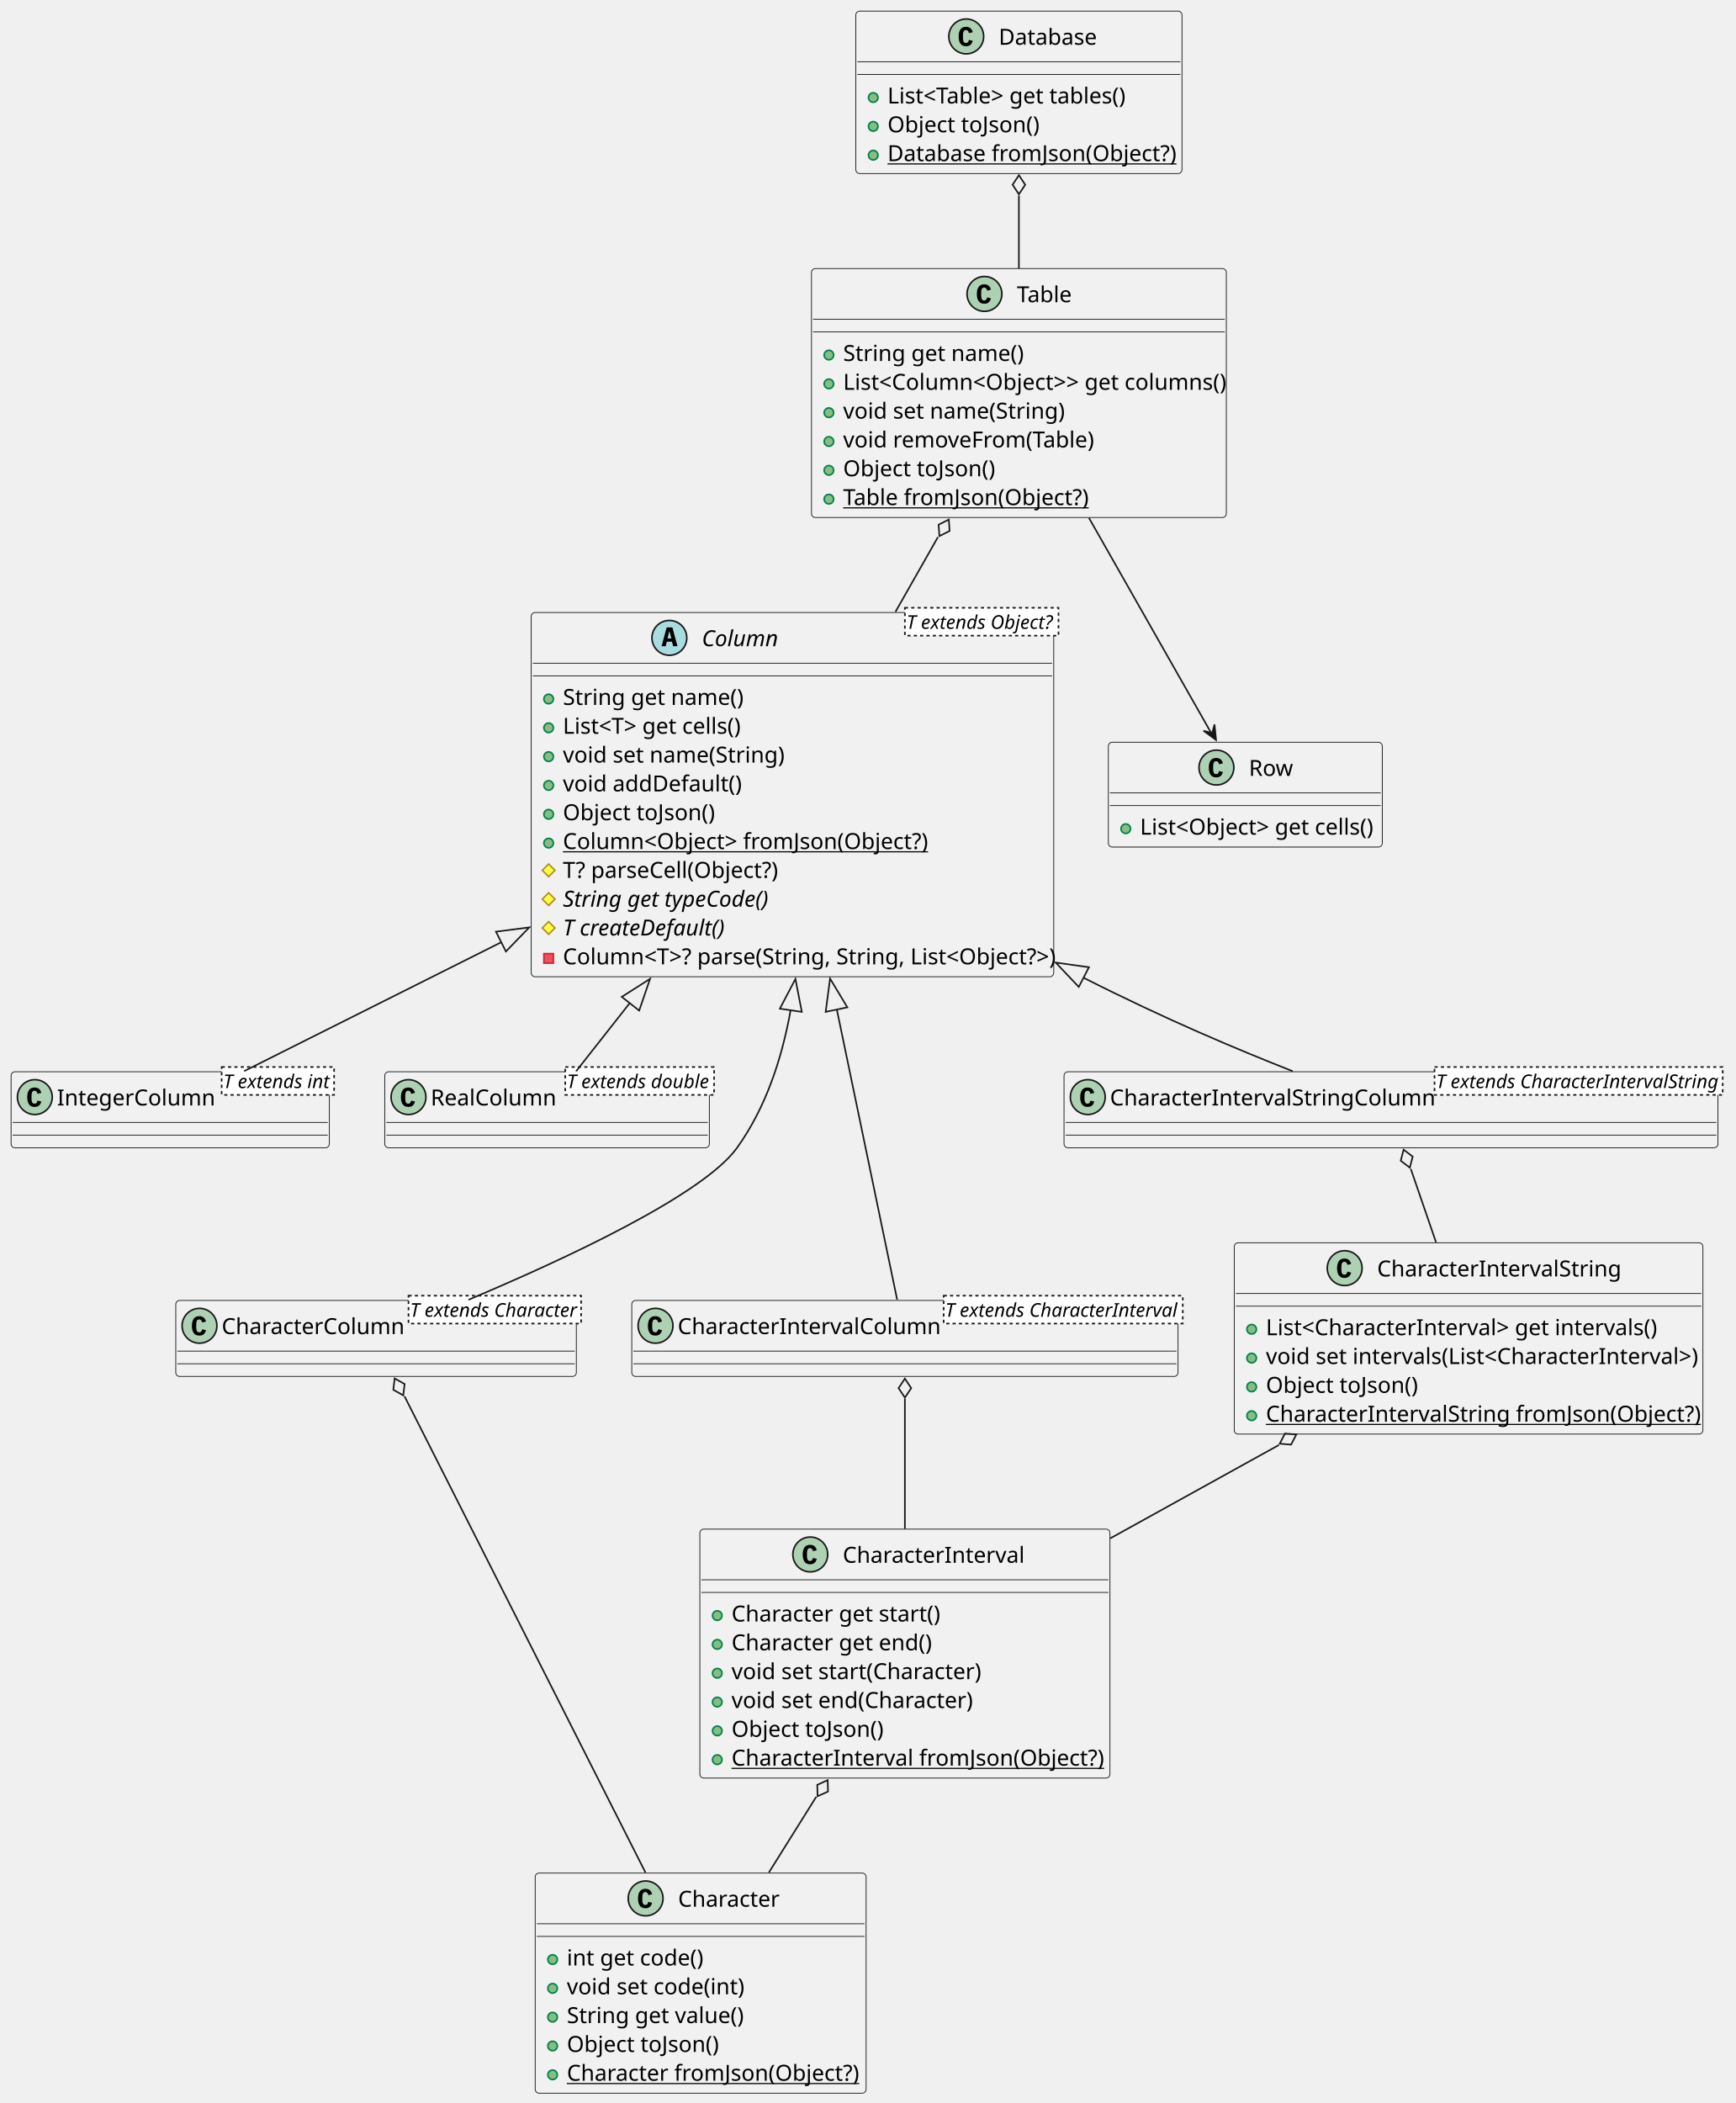
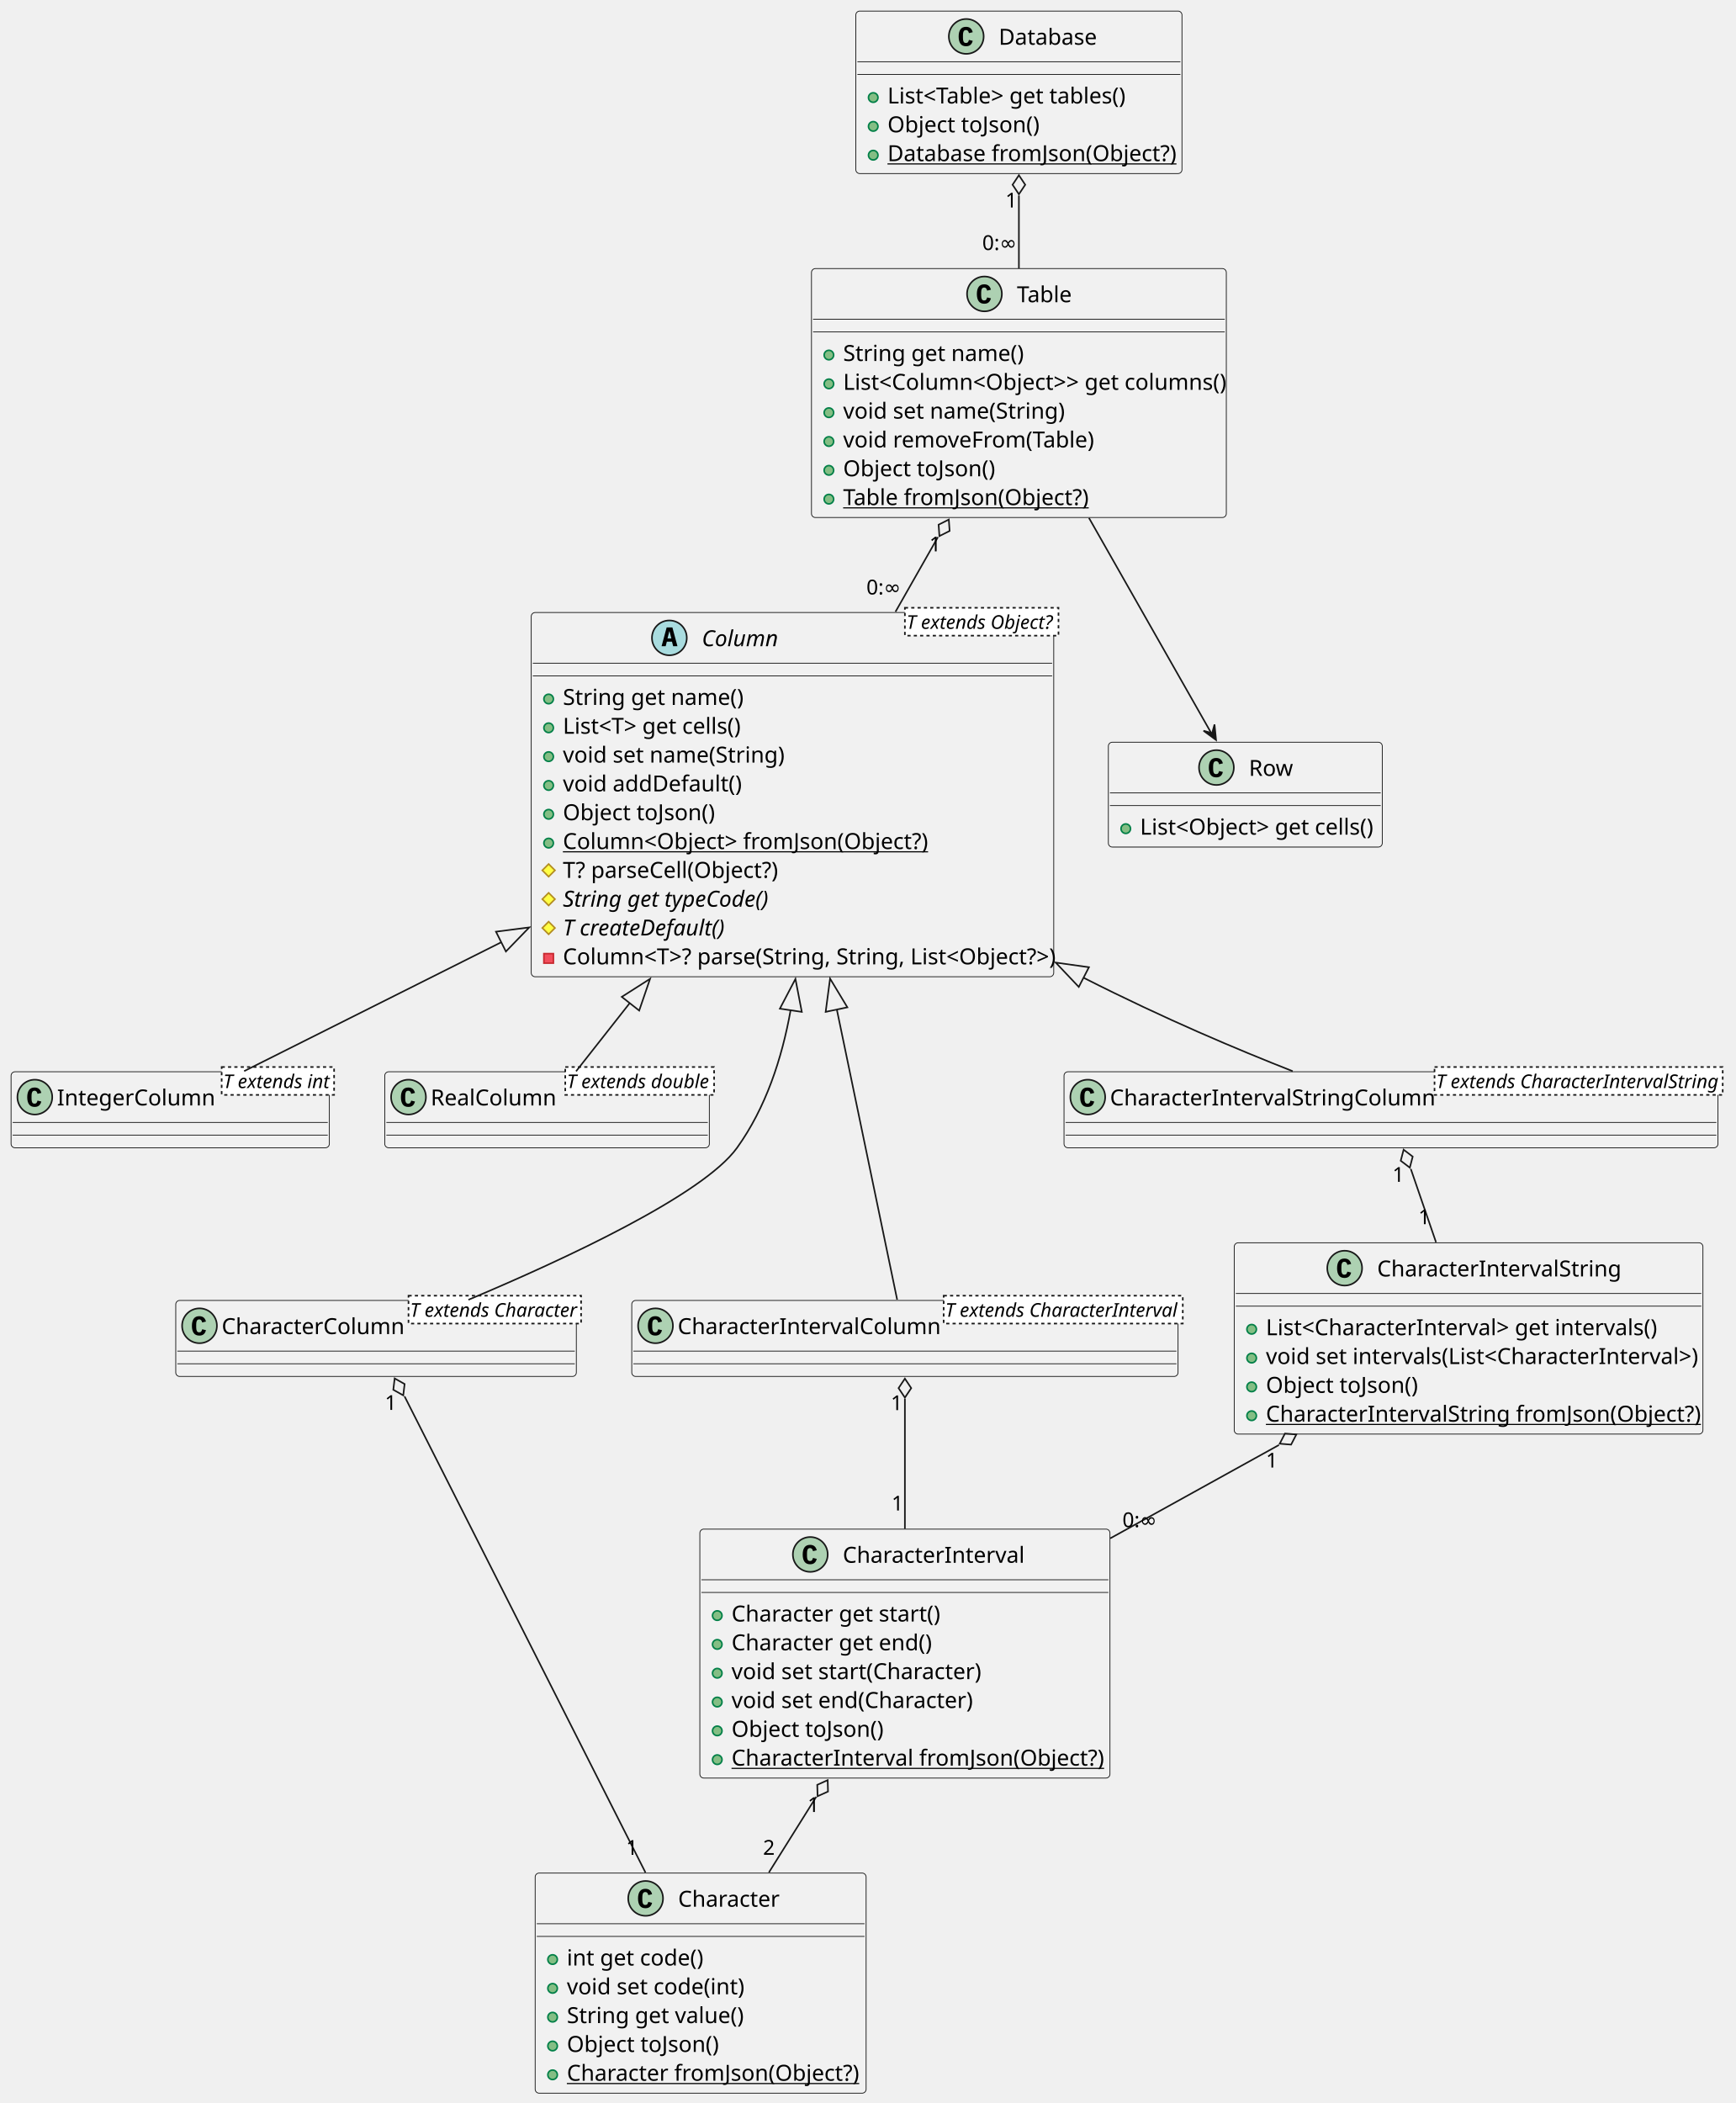
<svg xmlns="http://www.w3.org/2000/svg" contentStyleType="text/css" height="1328px" preserveAspectRatio="none" style="width:1096px;height:1328px;background:#FFFFFF;" version="1.1" viewBox="0 0 1096 1328" width="1096px" zoomAndPan="magnify">
  <defs />
  <g>
    <g id="elem_Character">
      <rect codeLine="2" fill="#F1F1F1" height="139" id="Character" rx="2.5" ry="2.5" style="stroke:#181818;stroke-width:0.5;" width="209" x="338" y="1182.8" />
      <ellipse cx="407.75" cy="1198.8" fill="#ADD1B2" rx="11" ry="11" style="stroke:#181818;stroke-width:1.0;" />
      <path d="M407.625,1205.003 Q405.234,1205.003 404.094,1203.394 Q402.953,1201.784 402.953,1198.862 Q402.953,1195.941 404.094,1194.347 Q405.234,1192.737 407.625,1192.737 Q408.547,1192.737 409.25,1192.987 Q409.953,1193.222 410.453,1193.675 Q410.969,1194.112 411.297,1194.737 Q411.641,1195.362 411.828,1196.144 L409.438,1196.722 Q409.344,1196.3 409.203,1195.941 Q409.062,1195.581 408.844,1195.331 Q408.641,1195.081 408.328,1194.941 Q408.016,1194.784 407.578,1194.784 Q406.531,1194.784 406.094,1195.597 Q405.672,1196.409 405.672,1197.831 L405.672,1199.909 Q405.672,1201.331 406.094,1202.144 Q406.531,1202.941 407.578,1202.941 Q408.453,1202.941 408.844,1202.409 Q409.25,1201.862 409.438,1201.003 L411.828,1201.581 Q411.641,1202.362 411.297,1203.003 Q410.969,1203.628 410.453,1204.081 Q409.953,1204.534 409.25,1204.769 Q408.547,1205.003 407.625,1205.003 Z " fill="#000000" />
      <text fill="#000000" font-family="sans-serif" font-size="14" lengthAdjust="spacing" textLength="61" x="428.25" y="1204.05">Character</text>
      <line style="stroke:#181818;stroke-width:0.5;" x1="339" x2="546" y1="1214.8" y2="1214.8" />
      <line style="stroke:#181818;stroke-width:0.5;" x1="339" x2="546" y1="1222.8" y2="1222.8" />
      <ellipse cx="349" cy="1237.4" fill="#84BE84" rx="3" ry="3" style="stroke:#038048;stroke-width:1.0;" />
      <text fill="#000000" font-family="sans-serif" font-size="14" lengthAdjust="spacing" textLength="84" x="358" y="1241.15">int get code()</text>
      <ellipse cx="349" cy="1255.6" fill="#84BE84" rx="3" ry="3" style="stroke:#038048;stroke-width:1.0;" />
      <text fill="#000000" font-family="sans-serif" font-size="14" lengthAdjust="spacing" textLength="111" x="358" y="1259.35">void set code(int)</text>
      <ellipse cx="349" cy="1273.8" fill="#84BE84" rx="3" ry="3" style="stroke:#038048;stroke-width:1.0;" />
      <text fill="#000000" font-family="sans-serif" font-size="14" lengthAdjust="spacing" textLength="107" x="358" y="1277.55">String get value()</text>
      <ellipse cx="349" cy="1292" fill="#84BE84" rx="3" ry="3" style="stroke:#038048;stroke-width:1.0;" />
      <text fill="#000000" font-family="sans-serif" font-size="14" lengthAdjust="spacing" textLength="98" x="358" y="1295.75">Object toJson()</text>
      <ellipse cx="349" cy="1310.2" fill="#84BE84" rx="3" ry="3" style="stroke:#038048;stroke-width:1.0;" />
      <text fill="#000000" font-family="sans-serif" font-size="14" lengthAdjust="spacing" text-decoration="underline" textLength="183" x="358" y="1313.95">Character fromJson(Object?)</text>
    </g>
    <g id="elem_CharacterInterval">
      <rect codeLine="10" fill="#F1F1F1" height="157.2" id="CharacterInterval" rx="2.5" ry="2.5" style="stroke:#181818;stroke-width:0.5;" width="259" x="442" y="965.6" />
      <ellipse cx="511.75" cy="981.6" fill="#ADD1B2" rx="11" ry="11" style="stroke:#181818;stroke-width:1.0;" />
      <path d="M511.625,987.803 Q509.234,987.803 508.094,986.194 Q506.953,984.584 506.953,981.663 Q506.953,978.741 508.094,977.147 Q509.234,975.538 511.625,975.538 Q512.547,975.538 513.25,975.788 Q513.953,976.022 514.453,976.475 Q514.969,976.913 515.297,977.538 Q515.641,978.163 515.828,978.944 L513.438,979.522 Q513.344,979.1 513.203,978.741 Q513.062,978.381 512.844,978.131 Q512.641,977.881 512.328,977.741 Q512.016,977.584 511.578,977.584 Q510.531,977.584 510.094,978.397 Q509.672,979.209 509.672,980.631 L509.672,982.709 Q509.672,984.131 510.094,984.944 Q510.531,985.741 511.578,985.741 Q512.453,985.741 512.844,985.209 Q513.25,984.663 513.438,983.803 L515.828,984.381 Q515.641,985.163 515.297,985.803 Q514.969,986.428 514.453,986.881 Q513.953,987.334 513.25,987.569 Q512.547,987.803 511.625,987.803 Z " fill="#000000" />
      <text fill="#000000" font-family="sans-serif" font-size="14" lengthAdjust="spacing" textLength="111" x="532.25" y="986.85">CharacterInterval</text>
      <line style="stroke:#181818;stroke-width:0.5;" x1="443" x2="700" y1="997.6" y2="997.6" />
      <line style="stroke:#181818;stroke-width:0.5;" x1="443" x2="700" y1="1005.6" y2="1005.6" />
      <ellipse cx="453" cy="1020.2" fill="#84BE84" rx="3" ry="3" style="stroke:#038048;stroke-width:1.0;" />
      <text fill="#000000" font-family="sans-serif" font-size="14" lengthAdjust="spacing" textLength="126" x="462" y="1023.95">Character get start()</text>
      <ellipse cx="453" cy="1038.4" fill="#84BE84" rx="3" ry="3" style="stroke:#038048;stroke-width:1.0;" />
      <text fill="#000000" font-family="sans-serif" font-size="14" lengthAdjust="spacing" textLength="121" x="462" y="1042.15">Character get end()</text>
      <ellipse cx="453" cy="1056.6" fill="#84BE84" rx="3" ry="3" style="stroke:#038048;stroke-width:1.0;" />
      <text fill="#000000" font-family="sans-serif" font-size="14" lengthAdjust="spacing" textLength="153" x="462" y="1060.35">void set start(Character)</text>
      <ellipse cx="453" cy="1074.8" fill="#84BE84" rx="3" ry="3" style="stroke:#038048;stroke-width:1.0;" />
      <text fill="#000000" font-family="sans-serif" font-size="14" lengthAdjust="spacing" textLength="148" x="462" y="1078.55">void set end(Character)</text>
      <ellipse cx="453" cy="1093" fill="#84BE84" rx="3" ry="3" style="stroke:#038048;stroke-width:1.0;" />
      <text fill="#000000" font-family="sans-serif" font-size="14" lengthAdjust="spacing" textLength="98" x="462" y="1096.75">Object toJson()</text>
      <ellipse cx="453" cy="1111.2" fill="#84BE84" rx="3" ry="3" style="stroke:#038048;stroke-width:1.0;" />
      <text fill="#000000" font-family="sans-serif" font-size="14" lengthAdjust="spacing" text-decoration="underline" textLength="233" x="462" y="1114.949">CharacterInterval fromJson(Object?)</text>
    </g>
    <g id="elem_CharacterIntervalString">
      <rect codeLine="21" fill="#F1F1F1" height="120.8" id="CharacterIntervalString" rx="2.5" ry="2.5" style="stroke:#181818;stroke-width:0.5;" width="296" x="779.5" y="784.8" />
      <ellipse cx="849.25" cy="800.8" fill="#ADD1B2" rx="11" ry="11" style="stroke:#181818;stroke-width:1.0;" />
      <path d="M849.125,807.003 Q846.734,807.003 845.594,805.394 Q844.453,803.784 844.453,800.862 Q844.453,797.941 845.594,796.347 Q846.734,794.737 849.125,794.737 Q850.047,794.737 850.75,794.987 Q851.453,795.222 851.953,795.675 Q852.469,796.112 852.797,796.737 Q853.141,797.362 853.328,798.144 L850.938,798.722 Q850.844,798.3 850.703,797.941 Q850.562,797.581 850.344,797.331 Q850.141,797.081 849.828,796.941 Q849.516,796.784 849.078,796.784 Q848.031,796.784 847.594,797.597 Q847.172,798.409 847.172,799.831 L847.172,801.909 Q847.172,803.331 847.594,804.144 Q848.031,804.941 849.078,804.941 Q849.953,804.941 850.344,804.409 Q850.75,803.862 850.938,803.003 L853.328,803.581 Q853.141,804.362 852.797,805.003 Q852.469,805.628 851.953,806.081 Q851.453,806.534 850.75,806.769 Q850.047,807.003 849.125,807.003 Z " fill="#000000" />
      <text fill="#000000" font-family="sans-serif" font-size="14" lengthAdjust="spacing" textLength="148" x="869.75" y="806.05">CharacterIntervalString</text>
      <line style="stroke:#181818;stroke-width:0.5;" x1="780.5" x2="1074.5" y1="816.8" y2="816.8" />
      <line style="stroke:#181818;stroke-width:0.5;" x1="780.5" x2="1074.5" y1="824.8" y2="824.8" />
      <ellipse cx="790.5" cy="839.4" fill="#84BE84" rx="3" ry="3" style="stroke:#038048;stroke-width:1.0;" />
      <text fill="#000000" font-family="sans-serif" font-size="14" lengthAdjust="spacing" textLength="241" x="799.5" y="843.15">List&lt;CharacterInterval&gt; get intervals()</text>
      <ellipse cx="790.5" cy="857.6" fill="#84BE84" rx="3" ry="3" style="stroke:#038048;stroke-width:1.0;" />
      <text fill="#000000" font-family="sans-serif" font-size="14" lengthAdjust="spacing" textLength="268" x="799.5" y="861.35">void set intervals(List&lt;CharacterInterval&gt;)</text>
      <ellipse cx="790.5" cy="875.8" fill="#84BE84" rx="3" ry="3" style="stroke:#038048;stroke-width:1.0;" />
      <text fill="#000000" font-family="sans-serif" font-size="14" lengthAdjust="spacing" textLength="98" x="799.5" y="879.55">Object toJson()</text>
      <ellipse cx="790.5" cy="894" fill="#84BE84" rx="3" ry="3" style="stroke:#038048;stroke-width:1.0;" />
      <text fill="#000000" font-family="sans-serif" font-size="14" lengthAdjust="spacing" text-decoration="underline" textLength="270" x="799.5" y="897.75">CharacterIntervalString fromJson(Object?)</text>
    </g>
    <g id="elem_Column">
      <rect codeLine="30" fill="#F1F1F1" height="229.999" id="Column" rx="2.5" ry="2.5" style="stroke:#181818;stroke-width:0.5;" width="330" x="335.5" y="386.8" />
      <ellipse cx="422.75" cy="402.8" fill="#A9DCDF" rx="11" ry="11" style="stroke:#181818;stroke-width:1.0;" />
      <path d="M425.141,408.05 L424.391,405.191 L421.156,405.191 L420.422,408.05 L417.828,408.05 L421.047,396.191 L424.656,396.191 L427.859,408.05 L425.141,408.05 Z M422.844,398.644 L422.719,398.644 L421.562,403.144 L424,403.144 L422.844,398.644 Z " fill="#000000" />
      <text fill="#000000" font-family="sans-serif" font-size="14" font-style="italic" lengthAdjust="spacing" textLength="48" x="443.25" y="408.05">Column</text>
      <rect fill="#FFFFFF" height="17.6" style="stroke:#181818;stroke-width:1.0;stroke-dasharray:2.0,2.0;" width="97" x="571.5" y="383.8" />
      <text fill="#000000" font-family="sans-serif" font-size="12" font-style="italic" lengthAdjust="spacing" textLength="95" x="572.5" y="397.1">T extends Object?</text>
      <line style="stroke:#181818;stroke-width:0.5;" x1="336.5" x2="664.5" y1="418.8" y2="418.8" />
      <line style="stroke:#181818;stroke-width:0.5;" x1="336.5" x2="664.5" y1="426.8" y2="426.8" />
      <ellipse cx="346.5" cy="441.4" fill="#84BE84" rx="3" ry="3" style="stroke:#038048;stroke-width:1.0;" />
      <text fill="#000000" font-family="sans-serif" font-size="14" lengthAdjust="spacing" textLength="108" x="355.5" y="445.15">String get name()</text>
      <ellipse cx="346.5" cy="459.6" fill="#84BE84" rx="3" ry="3" style="stroke:#038048;stroke-width:1.0;" />
      <text fill="#000000" font-family="sans-serif" font-size="14" lengthAdjust="spacing" textLength="113" x="355.5" y="463.35">List&lt;T&gt; get cells()</text>
      <ellipse cx="346.5" cy="477.8" fill="#84BE84" rx="3" ry="3" style="stroke:#038048;stroke-width:1.0;" />
      <text fill="#000000" font-family="sans-serif" font-size="14" lengthAdjust="spacing" textLength="135" x="355.5" y="481.55">void set name(String)</text>
      <ellipse cx="346.5" cy="496" fill="#84BE84" rx="3" ry="3" style="stroke:#038048;stroke-width:1.0;" />
      <text fill="#000000" font-family="sans-serif" font-size="14" lengthAdjust="spacing" textLength="109" x="355.5" y="499.75">void addDefault()</text>
      <ellipse cx="346.5" cy="514.2" fill="#84BE84" rx="3" ry="3" style="stroke:#038048;stroke-width:1.0;" />
      <text fill="#000000" font-family="sans-serif" font-size="14" lengthAdjust="spacing" textLength="98" x="355.5" y="517.95">Object toJson()</text>
      <ellipse cx="346.5" cy="532.4" fill="#84BE84" rx="3" ry="3" style="stroke:#038048;stroke-width:1.0;" />
      <text fill="#000000" font-family="sans-serif" font-size="14" lengthAdjust="spacing" text-decoration="underline" textLength="229" x="355.5" y="536.149">Column&lt;Object&gt; fromJson(Object?)</text>
      <polygon fill="#FFFF44" points="346.5,545.6,350.5,549.6,346.5,553.6,342.5,549.6" style="stroke:#B38D22;stroke-width:1.0;" />
      <text fill="#000000" font-family="sans-serif" font-size="14" lengthAdjust="spacing" textLength="137" x="355.5" y="554.35">T? parseCell(Object?)</text>
      <polygon fill="#FFFF44" points="346.5,563.799,350.5,567.799,346.5,571.799,342.5,567.799" style="stroke:#B38D22;stroke-width:1.0;" />
      <text fill="#000000" font-family="sans-serif" font-size="14" font-style="italic" lengthAdjust="spacing" textLength="127" x="355.5" y="572.549">String get typeCode()</text>
      <polygon fill="#FFFF44" points="346.5,581.999,350.5,585.999,346.5,589.999,342.5,585.999" style="stroke:#B38D22;stroke-width:1.0;" />
      <text fill="#000000" font-family="sans-serif" font-size="14" font-style="italic" lengthAdjust="spacing" textLength="103" x="355.5" y="590.749">T createDefault()</text>
      <rect fill="#F24D5C" height="6" style="stroke:#C82930;stroke-width:1.0;" width="6" x="343.5" y="602.199" />
      <text fill="#000000" font-family="sans-serif" font-size="14" lengthAdjust="spacing" textLength="304" x="355.5" y="608.949">Column&lt;T&gt;? parse(String, String, List&lt;Object?&gt;)</text>
    </g>
    <g id="elem_IntegerColumn">
      <rect codeLine="43" fill="#F1F1F1" height="48" id="IntegerColumn" rx="2.5" ry="2.5" style="stroke:#181818;stroke-width:0.5;" width="201" x="7" y="676.8" />
      <ellipse cx="22" cy="692.8" fill="#ADD1B2" rx="11" ry="11" style="stroke:#181818;stroke-width:1.0;" />
      <path d="M21.875,699.003 Q19.484,699.003 18.344,697.394 Q17.203,695.784 17.203,692.862 Q17.203,689.941 18.344,688.347 Q19.484,686.737 21.875,686.737 Q22.797,686.737 23.5,686.987 Q24.203,687.222 24.703,687.675 Q25.219,688.112 25.547,688.737 Q25.891,689.362 26.078,690.144 L23.688,690.722 Q23.594,690.3 23.453,689.941 Q23.312,689.581 23.094,689.331 Q22.891,689.081 22.578,688.941 Q22.266,688.784 21.828,688.784 Q20.781,688.784 20.344,689.597 Q19.922,690.409 19.922,691.831 L19.922,693.909 Q19.922,695.331 20.344,696.144 Q20.781,696.941 21.828,696.941 Q22.703,696.941 23.094,696.409 Q23.5,695.862 23.688,695.003 L26.078,695.581 Q25.891,696.362 25.547,697.003 Q25.219,697.628 24.703,698.081 Q24.203,698.534 23.5,698.769 Q22.797,699.003 21.875,699.003 Z " fill="#000000" />
      <text fill="#000000" font-family="sans-serif" font-size="14" lengthAdjust="spacing" textLength="96" x="36" y="698.05">IntegerColumn</text>
      <rect fill="#FFFFFF" height="17.6" style="stroke:#181818;stroke-width:1.0;stroke-dasharray:2.0,2.0;" width="71" x="140" y="673.8" />
      <text fill="#000000" font-family="sans-serif" font-size="12" font-style="italic" lengthAdjust="spacing" textLength="69" x="141" y="687.1">T extends int</text>
      <line style="stroke:#181818;stroke-width:0.5;" x1="8" x2="207" y1="708.8" y2="708.8" />
      <line style="stroke:#181818;stroke-width:0.5;" x1="8" x2="207" y1="716.8" y2="716.8" />
    </g>
    <g id="elem_RealColumn">
      <rect codeLine="44" fill="#F1F1F1" height="48" id="RealColumn" rx="2.5" ry="2.5" style="stroke:#181818;stroke-width:0.5;" width="205" x="243" y="676.8" />
      <ellipse cx="258" cy="692.8" fill="#ADD1B2" rx="11" ry="11" style="stroke:#181818;stroke-width:1.0;" />
      <path d="M257.875,699.003 Q255.484,699.003 254.344,697.394 Q253.203,695.784 253.203,692.862 Q253.203,689.941 254.344,688.347 Q255.484,686.737 257.875,686.737 Q258.797,686.737 259.5,686.987 Q260.203,687.222 260.703,687.675 Q261.219,688.112 261.547,688.737 Q261.891,689.362 262.078,690.144 L259.688,690.722 Q259.594,690.3 259.453,689.941 Q259.312,689.581 259.094,689.331 Q258.891,689.081 258.578,688.941 Q258.266,688.784 257.828,688.784 Q256.781,688.784 256.344,689.597 Q255.922,690.409 255.922,691.831 L255.922,693.909 Q255.922,695.331 256.344,696.144 Q256.781,696.941 257.828,696.941 Q258.703,696.941 259.094,696.409 Q259.5,695.862 259.688,695.003 L262.078,695.581 Q261.891,696.362 261.547,697.003 Q261.219,697.628 260.703,698.081 Q260.203,698.534 259.5,698.769 Q258.797,699.003 257.875,699.003 Z " fill="#000000" />
      <text fill="#000000" font-family="sans-serif" font-size="14" lengthAdjust="spacing" textLength="77" x="272" y="698.05">RealColumn</text>
      <rect fill="#FFFFFF" height="17.6" style="stroke:#181818;stroke-width:1.0;stroke-dasharray:2.0,2.0;" width="94" x="357" y="673.8" />
      <text fill="#000000" font-family="sans-serif" font-size="12" font-style="italic" lengthAdjust="spacing" textLength="92" x="358" y="687.1">T extends double</text>
      <line style="stroke:#181818;stroke-width:0.5;" x1="244" x2="447" y1="708.8" y2="708.8" />
      <line style="stroke:#181818;stroke-width:0.5;" x1="244" x2="447" y1="716.8" y2="716.8" />
    </g>
    <g id="elem_CharacterColumn">
      <rect codeLine="45" fill="#F1F1F1" height="48" id="CharacterColumn" rx="2.5" ry="2.5" style="stroke:#181818;stroke-width:0.5;" width="253" x="111" y="821.2" />
      <ellipse cx="126" cy="837.2" fill="#ADD1B2" rx="11" ry="11" style="stroke:#181818;stroke-width:1.0;" />
      <path d="M125.875,843.403 Q123.484,843.403 122.344,841.794 Q121.203,840.184 121.203,837.263 Q121.203,834.341 122.344,832.747 Q123.484,831.138 125.875,831.138 Q126.797,831.138 127.5,831.388 Q128.203,831.622 128.703,832.075 Q129.219,832.513 129.547,833.138 Q129.891,833.763 130.078,834.544 L127.688,835.122 Q127.594,834.7 127.453,834.341 Q127.312,833.981 127.094,833.731 Q126.891,833.481 126.578,833.341 Q126.266,833.184 125.828,833.184 Q124.781,833.184 124.344,833.997 Q123.922,834.809 123.922,836.231 L123.922,838.309 Q123.922,839.731 124.344,840.544 Q124.781,841.341 125.828,841.341 Q126.703,841.341 127.094,840.809 Q127.5,840.263 127.688,839.403 L130.078,839.981 Q129.891,840.763 129.547,841.403 Q129.219,842.028 128.703,842.481 Q128.203,842.934 127.5,843.169 Q126.797,843.403 125.875,843.403 Z " fill="#000000" />
      <text fill="#000000" font-family="sans-serif" font-size="14" lengthAdjust="spacing" textLength="110" x="140" y="842.45">CharacterColumn</text>
      <rect fill="#FFFFFF" height="17.6" style="stroke:#181818;stroke-width:1.0;stroke-dasharray:2.0,2.0;" width="109" x="258" y="818.2" />
      <text fill="#000000" font-family="sans-serif" font-size="12" font-style="italic" lengthAdjust="spacing" textLength="107" x="259" y="831.5">T extends Character</text>
      <line style="stroke:#181818;stroke-width:0.5;" x1="112" x2="363" y1="853.2" y2="853.2" />
      <line style="stroke:#181818;stroke-width:0.5;" x1="112" x2="363" y1="861.2" y2="861.2" />
    </g>
    <g id="elem_CharacterIntervalColumn">
      <rect codeLine="46" fill="#F1F1F1" height="48" id="CharacterIntervalColumn" rx="2.5" ry="2.5" style="stroke:#181818;stroke-width:0.5;" width="345" x="399" y="821.2" />
      <ellipse cx="414" cy="837.2" fill="#ADD1B2" rx="11" ry="11" style="stroke:#181818;stroke-width:1.0;" />
      <path d="M413.875,843.403 Q411.484,843.403 410.344,841.794 Q409.203,840.184 409.203,837.263 Q409.203,834.341 410.344,832.747 Q411.484,831.138 413.875,831.138 Q414.797,831.138 415.5,831.388 Q416.203,831.622 416.703,832.075 Q417.219,832.513 417.547,833.138 Q417.891,833.763 418.078,834.544 L415.688,835.122 Q415.594,834.7 415.453,834.341 Q415.312,833.981 415.094,833.731 Q414.891,833.481 414.578,833.341 Q414.266,833.184 413.828,833.184 Q412.781,833.184 412.344,833.997 Q411.922,834.809 411.922,836.231 L411.922,838.309 Q411.922,839.731 412.344,840.544 Q412.781,841.341 413.828,841.341 Q414.703,841.341 415.094,840.809 Q415.5,840.263 415.688,839.403 L418.078,839.981 Q417.891,840.763 417.547,841.403 Q417.219,842.028 416.703,842.481 Q416.203,842.934 415.5,843.169 Q414.797,843.403 413.875,843.403 Z " fill="#000000" />
      <text fill="#000000" font-family="sans-serif" font-size="14" lengthAdjust="spacing" textLength="160" x="428" y="842.45">CharacterIntervalColumn</text>
      <rect fill="#FFFFFF" height="17.6" style="stroke:#181818;stroke-width:1.0;stroke-dasharray:2.0,2.0;" width="151" x="596" y="818.2" />
      <text fill="#000000" font-family="sans-serif" font-size="12" font-style="italic" lengthAdjust="spacing" textLength="149" x="597" y="831.5">T extends CharacterInterval</text>
      <line style="stroke:#181818;stroke-width:0.5;" x1="400" x2="743" y1="853.2" y2="853.2" />
      <line style="stroke:#181818;stroke-width:0.5;" x1="400" x2="743" y1="861.2" y2="861.2" />
    </g>
    <g id="elem_CharacterIntervalStringColumn">
      <rect codeLine="47" fill="#F1F1F1" height="48" id="CharacterIntervalStringColumn" rx="2.5" ry="2.5" style="stroke:#181818;stroke-width:0.5;" width="413" x="672" y="676.8" />
      <ellipse cx="687" cy="692.8" fill="#ADD1B2" rx="11" ry="11" style="stroke:#181818;stroke-width:1.0;" />
      <path d="M686.875,699.003 Q684.484,699.003 683.344,697.394 Q682.203,695.784 682.203,692.862 Q682.203,689.941 683.344,688.347 Q684.484,686.737 686.875,686.737 Q687.797,686.737 688.5,686.987 Q689.203,687.222 689.703,687.675 Q690.219,688.112 690.547,688.737 Q690.891,689.362 691.078,690.144 L688.688,690.722 Q688.594,690.3 688.453,689.941 Q688.312,689.581 688.094,689.331 Q687.891,689.081 687.578,688.941 Q687.266,688.784 686.828,688.784 Q685.781,688.784 685.344,689.597 Q684.922,690.409 684.922,691.831 L684.922,693.909 Q684.922,695.331 685.344,696.144 Q685.781,696.941 686.828,696.941 Q687.703,696.941 688.094,696.409 Q688.5,695.862 688.688,695.003 L691.078,695.581 Q690.891,696.362 690.547,697.003 Q690.219,697.628 689.703,698.081 Q689.203,698.534 688.5,698.769 Q687.797,699.003 686.875,699.003 Z " fill="#000000" />
      <text fill="#000000" font-family="sans-serif" font-size="14" lengthAdjust="spacing" textLength="197" x="701" y="698.05">CharacterIntervalStringColumn</text>
      <rect fill="#FFFFFF" height="17.6" style="stroke:#181818;stroke-width:1.0;stroke-dasharray:2.0,2.0;" width="182" x="906" y="673.8" />
      <text fill="#000000" font-family="sans-serif" font-size="12" font-style="italic" lengthAdjust="spacing" textLength="180" x="907" y="687.1">T extends CharacterIntervalString</text>
      <line style="stroke:#181818;stroke-width:0.5;" x1="673" x2="1084" y1="708.8" y2="708.8" />
      <line style="stroke:#181818;stroke-width:0.5;" x1="673" x2="1084" y1="716.8" y2="716.8" />
    </g>
    <g id="elem_Table">
      <rect codeLine="59" fill="#F1F1F1" height="157.2" id="Table" rx="2.5" ry="2.5" style="stroke:#181818;stroke-width:0.5;" width="262" x="512.5" y="169.6" />
      <ellipse cx="621.75" cy="185.6" fill="#ADD1B2" rx="11" ry="11" style="stroke:#181818;stroke-width:1.0;" />
      <path d="M621.625,191.803 Q619.234,191.803 618.094,190.194 Q616.953,188.584 616.953,185.662 Q616.953,182.741 618.094,181.147 Q619.234,179.537 621.625,179.537 Q622.547,179.537 623.25,179.787 Q623.953,180.022 624.453,180.475 Q624.969,180.912 625.297,181.537 Q625.641,182.162 625.828,182.944 L623.438,183.522 Q623.344,183.1 623.203,182.741 Q623.062,182.381 622.844,182.131 Q622.641,181.881 622.328,181.741 Q622.016,181.584 621.578,181.584 Q620.531,181.584 620.094,182.397 Q619.672,183.209 619.672,184.631 L619.672,186.709 Q619.672,188.131 620.094,188.944 Q620.531,189.741 621.578,189.741 Q622.453,189.741 622.844,189.209 Q623.25,188.662 623.438,187.803 L625.828,188.381 Q625.641,189.162 625.297,189.803 Q624.969,190.428 624.453,190.881 Q623.953,191.334 623.25,191.569 Q622.547,191.803 621.625,191.803 Z " fill="#000000" />
      <text fill="#000000" font-family="sans-serif" font-size="14" lengthAdjust="spacing" textLength="35" x="642.25" y="190.85">Table</text>
      <line style="stroke:#181818;stroke-width:0.5;" x1="513.5" x2="773.5" y1="201.6" y2="201.6" />
      <line style="stroke:#181818;stroke-width:0.5;" x1="513.5" x2="773.5" y1="209.6" y2="209.6" />
      <ellipse cx="523.5" cy="224.2" fill="#84BE84" rx="3" ry="3" style="stroke:#038048;stroke-width:1.0;" />
      <text fill="#000000" font-family="sans-serif" font-size="14" lengthAdjust="spacing" textLength="108" x="532.5" y="227.95">String get name()</text>
      <ellipse cx="523.5" cy="242.4" fill="#84BE84" rx="3" ry="3" style="stroke:#038048;stroke-width:1.0;" />
      <text fill="#000000" font-family="sans-serif" font-size="14" lengthAdjust="spacing" textLength="236" x="532.5" y="246.15">List&lt;Column&lt;Object&gt;&gt; get columns()</text>
      <ellipse cx="523.5" cy="260.6" fill="#84BE84" rx="3" ry="3" style="stroke:#038048;stroke-width:1.0;" />
      <text fill="#000000" font-family="sans-serif" font-size="14" lengthAdjust="spacing" textLength="135" x="532.5" y="264.35">void set name(String)</text>
      <ellipse cx="523.5" cy="278.8" fill="#84BE84" rx="3" ry="3" style="stroke:#038048;stroke-width:1.0;" />
      <text fill="#000000" font-family="sans-serif" font-size="14" lengthAdjust="spacing" textLength="156" x="532.5" y="282.55">void removeFrom(Table)</text>
      <ellipse cx="523.5" cy="297" fill="#84BE84" rx="3" ry="3" style="stroke:#038048;stroke-width:1.0;" />
      <text fill="#000000" font-family="sans-serif" font-size="14" lengthAdjust="spacing" textLength="98" x="532.5" y="300.75">Object toJson()</text>
      <ellipse cx="523.5" cy="315.2" fill="#84BE84" rx="3" ry="3" style="stroke:#038048;stroke-width:1.0;" />
      <text fill="#000000" font-family="sans-serif" font-size="14" lengthAdjust="spacing" text-decoration="underline" textLength="157" x="532.5" y="318.95">Table fromJson(Object?)</text>
    </g>
    <g id="elem_Database">
      <rect codeLine="70" fill="#F1F1F1" height="102.6" id="Database" rx="2.5" ry="2.5" style="stroke:#181818;stroke-width:0.5;" width="206" x="540.5" y="7" />
      <ellipse cx="610.25" cy="23" fill="#ADD1B2" rx="11" ry="11" style="stroke:#181818;stroke-width:1.0;" />
      <path d="M610.125,29.203 Q607.734,29.203 606.594,27.594 Q605.453,25.984 605.453,23.062 Q605.453,20.141 606.594,18.547 Q607.734,16.938 610.125,16.938 Q611.047,16.938 611.75,17.188 Q612.453,17.422 612.953,17.875 Q613.469,18.312 613.797,18.938 Q614.141,19.562 614.328,20.344 L611.938,20.922 Q611.844,20.5 611.703,20.141 Q611.562,19.781 611.344,19.531 Q611.141,19.281 610.828,19.141 Q610.516,18.984 610.078,18.984 Q609.031,18.984 608.594,19.797 Q608.172,20.609 608.172,22.031 L608.172,24.109 Q608.172,25.531 608.594,26.344 Q609.031,27.141 610.078,27.141 Q610.953,27.141 611.344,26.609 Q611.75,26.062 611.938,25.203 L614.328,25.781 Q614.141,26.562 613.797,27.203 Q613.469,27.828 612.953,28.281 Q612.453,28.734 611.75,28.969 Q611.047,29.203 610.125,29.203 Z " fill="#000000" />
      <text fill="#000000" font-family="sans-serif" font-size="14" lengthAdjust="spacing" textLength="58" x="630.75" y="28.25">Database</text>
      <line style="stroke:#181818;stroke-width:0.5;" x1="541.5" x2="745.5" y1="39" y2="39" />
      <line style="stroke:#181818;stroke-width:0.5;" x1="541.5" x2="745.5" y1="47" y2="47" />
      <ellipse cx="551.5" cy="61.6" fill="#84BE84" rx="3" ry="3" style="stroke:#038048;stroke-width:1.0;" />
      <text fill="#000000" font-family="sans-serif" font-size="14" lengthAdjust="spacing" textLength="149" x="560.5" y="65.35">List&lt;Table&gt; get tables()</text>
      <ellipse cx="551.5" cy="79.8" fill="#84BE84" rx="3" ry="3" style="stroke:#038048;stroke-width:1.0;" />
      <text fill="#000000" font-family="sans-serif" font-size="14" lengthAdjust="spacing" textLength="98" x="560.5" y="83.55">Object toJson()</text>
      <ellipse cx="551.5" cy="98" fill="#84BE84" rx="3" ry="3" style="stroke:#038048;stroke-width:1.0;" />
      <text fill="#000000" font-family="sans-serif" font-size="14" lengthAdjust="spacing" text-decoration="underline" textLength="180" x="560.5" y="101.75">Database fromJson(Object?)</text>
    </g>
    <g id="elem_Row">
      <rect codeLine="78" fill="#F1F1F1" height="66.2" id="Row" rx="2.5" ry="2.5" style="stroke:#181818;stroke-width:0.5;" width="173" x="700" y="468.7" />
      <ellipse cx="768.25" cy="484.7" fill="#ADD1B2" rx="11" ry="11" style="stroke:#181818;stroke-width:1.0;" />
      <path d="M768.125,490.903 Q765.734,490.903 764.594,489.294 Q763.453,487.684 763.453,484.762 Q763.453,481.841 764.594,480.247 Q765.734,478.637 768.125,478.637 Q769.047,478.637 769.75,478.887 Q770.453,479.122 770.953,479.575 Q771.469,480.012 771.797,480.637 Q772.141,481.262 772.328,482.044 L769.938,482.622 Q769.844,482.2 769.703,481.841 Q769.562,481.481 769.344,481.231 Q769.141,480.981 768.828,480.841 Q768.516,480.684 768.078,480.684 Q767.031,480.684 766.594,481.497 Q766.172,482.309 766.172,483.731 L766.172,485.809 Q766.172,487.231 766.594,488.044 Q767.031,488.841 768.078,488.841 Q768.953,488.841 769.344,488.309 Q769.75,487.762 769.938,486.903 L772.328,487.481 Q772.141,488.262 771.797,488.903 Q771.469,489.528 770.953,489.981 Q770.453,490.434 769.75,490.669 Q769.047,490.903 768.125,490.903 Z " fill="#000000" />
      <text fill="#000000" font-family="sans-serif" font-size="14" lengthAdjust="spacing" textLength="28" x="788.75" y="489.95">Row</text>
      <line style="stroke:#181818;stroke-width:0.5;" x1="701" x2="872" y1="500.7" y2="500.7" />
      <line style="stroke:#181818;stroke-width:0.5;" x1="701" x2="872" y1="508.7" y2="508.7" />
      <ellipse cx="711" cy="523.3" fill="#84BE84" rx="3" ry="3" style="stroke:#038048;stroke-width:1.0;" />
      <text fill="#000000" font-family="sans-serif" font-size="14" lengthAdjust="spacing" textLength="147" x="720" y="527.05">List&lt;Object&gt; get cells()</text>
    </g>
    <g id="link_CharacterInterval_Character">
      <path codeLine="19" d="M515.5,1134.66 C505.49,1150.66 495.2,1167.1 485.62,1182.4 " fill="none" id="CharacterInterval-backto-Character" style="stroke:#181818;stroke-width:1.0;" />
      <polygon fill="none" points="522.73,1124.12,516.155,1127.081,516.359,1134.289,522.934,1131.328,522.73,1124.12" style="stroke:#181818;stroke-width:1.0;" />
+       <text fill="#000000" font-family="sans-serif" font-size="13" lengthAdjust="spacing" textLength="8" x="510.03" y="1144.226">1</text>
+       <text fill="#000000" font-family="sans-serif" font-size="13" lengthAdjust="spacing" textLength="8" x="481.899" y="1171.254">2</text>
    </g>
    <g id="link_CharacterIntervalString_CharacterInterval">
      <path codeLine="28" d="M807.75,912.47 C773.5,931.42 736.01,952.17 701.19,971.44 " fill="none" id="CharacterIntervalString-backto-CharacterInterval" style="stroke:#181818;stroke-width:1.0;" />
      <polygon fill="none" points="818.72,905.84,811.533,905.249,808.223,911.655,815.41,912.247,818.72,905.84" style="stroke:#181818;stroke-width:1.0;" />
+       <text fill="#000000" font-family="sans-serif" font-size="13" lengthAdjust="spacing" textLength="8" x="799.494" y="926.722">1</text>
+       <text fill="#000000" font-family="sans-serif" font-size="13" lengthAdjust="spacing" textLength="22" x="708.884" y="964.373">0:∞</text>
    </g>
    <g id="link_Column_IntegerColumn">
      <path codeLine="49" d="M316.68,594.95 C256.56,625.08 194.86,656.01 154.2,676.39 " fill="none" id="Column-backto-IntegerColumn" style="stroke:#181818;stroke-width:1.0;" />
      <polygon fill="none" points="313.24,588.34,334.26,585.63,319.51,600.85,313.24,588.34" style="stroke:#181818;stroke-width:1.0;" />
    </g>
    <g id="link_Column_RealColumn">
      <path codeLine="50" d="M397.67,633.5 C384.78,649.87 372.95,664.91 363.82,676.51 " fill="none" id="Column-backto-RealColumn" style="stroke:#181818;stroke-width:1.0;" />
      <polygon fill="none" points="392.69,629.5,410.56,618.11,403.69,638.16,392.69,629.5" style="stroke:#181818;stroke-width:1.0;" />
    </g>
    <g id="link_Column_CharacterColumn">
      <path codeLine="51" d="M499.34,637.81 C493.84,668.56 483.61,699.57 465.5,724.8 C444.08,754.66 356.04,795.45 295.85,820.79 " fill="none" id="Column-backto-CharacterColumn" style="stroke:#181818;stroke-width:1.0;" />
      <polygon fill="none" points="492.54,636.95,502.37,618.18,506.39,638.98,492.54,636.95" style="stroke:#181818;stroke-width:1.0;" />
    </g>
    <g id="link_Column_CharacterIntervalColumn">
      <path codeLine="52" d="M528.51,637.48 C542.79,706.16 558.77,782.99 566.61,820.71 " fill="none" id="Column-backto-CharacterIntervalColumn" style="stroke:#181818;stroke-width:1.0;" />
      <polygon fill="none" points="521.46,638.96,524.24,617.96,535.17,636.11,521.46,638.96" style="stroke:#181818;stroke-width:1.0;" />
    </g>
    <g id="link_Column_CharacterIntervalStringColumn">
      <path codeLine="53" d="M684.19,617.35 C736.56,643.89 781.34,662.61 816.43,676.45 " fill="none" id="Column-backto-CharacterIntervalStringColumn" style="stroke:#181818;stroke-width:1.0;" />
      <polygon fill="none" points="681.32,623.23,666.75,607.84,687.73,610.79,681.32,623.23" style="stroke:#181818;stroke-width:1.0;" />
    </g>
    <g id="link_CharacterColumn_Character">
      <path codeLine="55" d="M255.5,881.77 C289.48,948.92 363.62,1095.42 407.65,1182.44 " fill="none" id="CharacterColumn-backto-Character" style="stroke:#181818;stroke-width:1.0;" />
      <polygon fill="none" points="249.26,870.44,248.401,877.6,254.679,881.147,255.538,873.987,249.26,870.44" style="stroke:#181818;stroke-width:1.0;" />
+       <text fill="#000000" font-family="sans-serif" font-size="13" lengthAdjust="spacing" textLength="8" x="243.054" y="890.325">1</text>
+       <text fill="#000000" font-family="sans-serif" font-size="13" lengthAdjust="spacing" textLength="8" x="395.401" y="1171.298">1</text>
    </g>
    <g id="link_CharacterIntervalColumn_CharacterInterval">
      <path codeLine="56" d="M571.5,883.26 C571.5,906.42 571.5,937.12 571.5,965.43 " fill="none" id="CharacterIntervalColumn-backto-CharacterInterval" style="stroke:#181818;stroke-width:1.0;" />
      <polygon fill="none" points="571.5,870.57,567.5,876.57,571.5,882.57,575.5,876.57,571.5,870.57" style="stroke:#181818;stroke-width:1.0;" />
+       <text fill="#000000" font-family="sans-serif" font-size="13" lengthAdjust="spacing" textLength="8" x="562.575" y="890.485">1</text>
+       <text fill="#000000" font-family="sans-serif" font-size="13" lengthAdjust="spacing" textLength="8" x="563.087" y="953.853">1</text>
    </g>
    <g id="link_CharacterIntervalStringColumn_CharacterIntervalString">
      <path codeLine="57" d="M891.01,738.15 C895.85,752.23 901.53,768.72 906.94,784.45 " fill="none" id="CharacterIntervalStringColumn-backto-CharacterIntervalString" style="stroke:#181818;stroke-width:1.0;" />
      <polygon fill="none" points="886.48,726,884.65,732.975,890.385,737.347,892.215,730.372,886.48,726" style="stroke:#181818;stroke-width:1.0;" />
+       <text fill="#000000" font-family="sans-serif" font-size="13" lengthAdjust="spacing" textLength="8" x="879.45" y="746.284">1</text>
+       <text fill="#000000" font-family="sans-serif" font-size="13" lengthAdjust="spacing" textLength="8" x="895.793" y="773.024">1</text>
    </g>
    <g id="link_Table_Column">
      <path codeLine="68" d="M592.37,339.16 C583.68,354.45 574.55,370.51 565.56,386.33 " fill="none" id="Table-backto-Column" style="stroke:#181818;stroke-width:1.0;" />
      <polygon fill="none" points="599.23,328.09,592.788,331.331,593.302,338.524,599.744,335.283,599.23,328.09" style="stroke:#181818;stroke-width:1.0;" />
+       <text fill="#000000" font-family="sans-serif" font-size="13" lengthAdjust="spacing" textLength="8" x="586.931" y="348.194">1</text>
+       <text fill="#000000" font-family="sans-serif" font-size="13" lengthAdjust="spacing" textLength="22" x="547.192" y="375.39">0:∞</text>
    </g>
    <g id="link_Database_Table">
      <path codeLine="76" d="M643.5,123.45 C643.5,138.25 643.5,154.15 643.5,169.46 " fill="none" id="Database-backto-Table" style="stroke:#181818;stroke-width:1.0;" />
      <polygon fill="none" points="643.5,110.66,639.5,116.66,643.5,122.66,647.5,116.66,643.5,110.66" style="stroke:#181818;stroke-width:1.0;" />
+       <text fill="#000000" font-family="sans-serif" font-size="13" lengthAdjust="spacing" textLength="8" x="634.962" y="131.022">1</text>
+       <text fill="#000000" font-family="sans-serif" font-size="13" lengthAdjust="spacing" textLength="22" x="620.366" y="157.886">0:∞</text>
    </g>
    <g id="link_Table_Row">
      <path codeLine="82" d="M687.77,327.09 C713.49,372.34 744.74,427.32 765.1,463.14 " fill="none" id="Table-to-Row" style="stroke:#181818;stroke-width:1.0;" />
      <polygon fill="#181818" points="768.02,467.29,767.045,457.49,765.547,462.944,760.092,461.446,768.02,467.29" style="stroke:#181818;stroke-width:1.0;" />
    </g>
  </g>
</svg>
